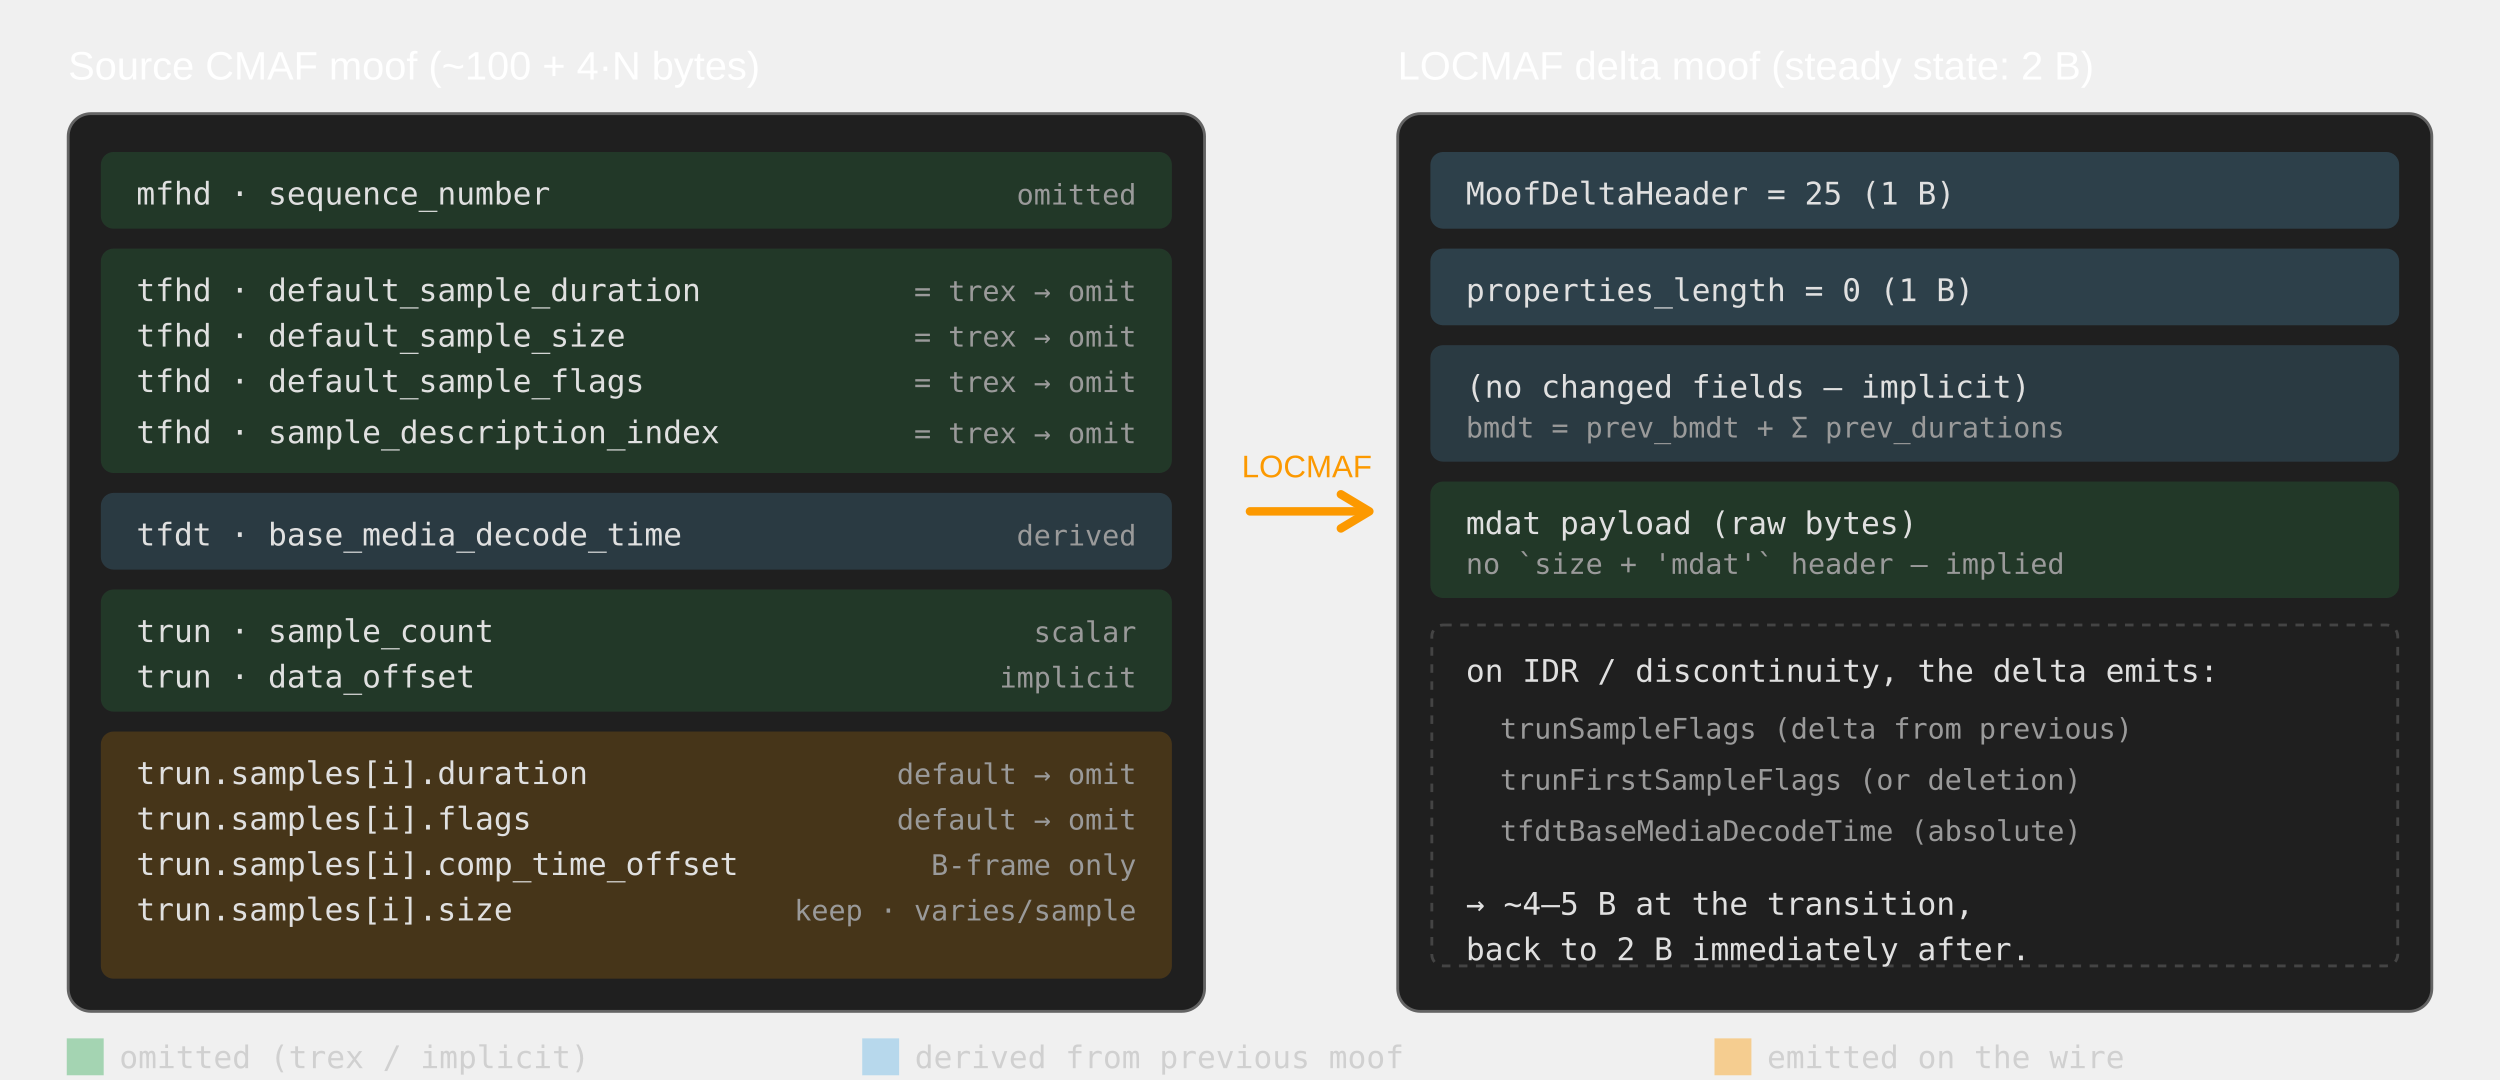
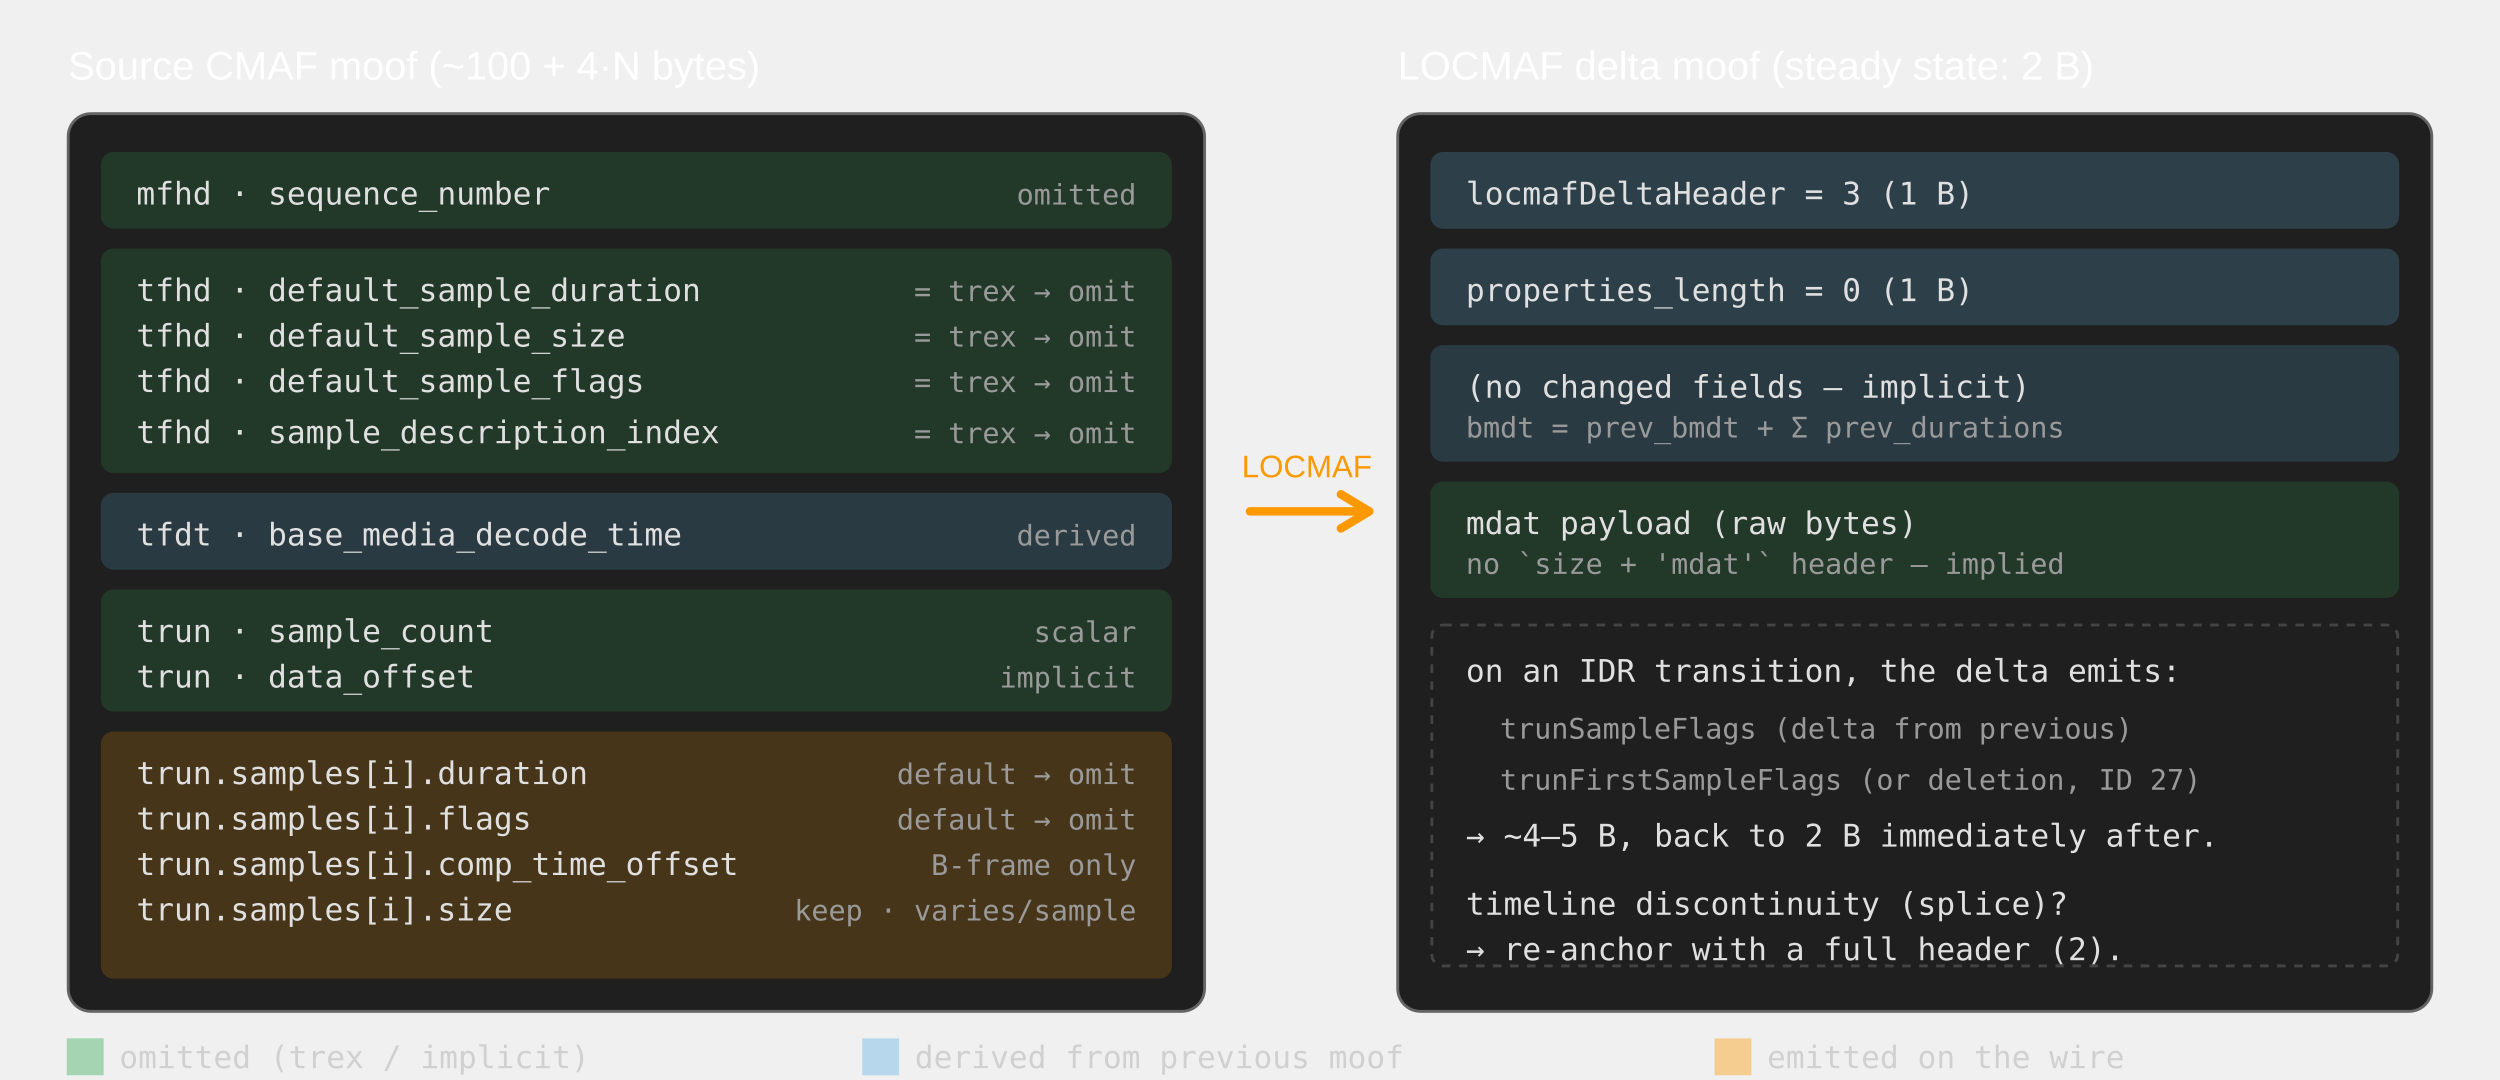
<svg xmlns="http://www.w3.org/2000/svg" viewBox="0 0 880 380" role="img" aria-label="Anatomy of a CMAF moof: which fields LOCMAF omits, deltas, or keeps verbatim.">
  <style>
    .title { font-family: 'LevelOne','Helvetica Neue',Arial,sans-serif; font-size: 14px; fill: #ffffff; }
    .field { font-family: ui-monospace, Menlo, Consolas, monospace; font-size: 11px; fill: #e0e0e0; }
    .note  { font-family: ui-monospace, Menlo, Consolas, monospace; font-size: 10px; fill: #9a9a9a; }
    .legend { font-family: ui-monospace, Menlo, Consolas, monospace; font-size: 11px; fill: #d0d0d0; }
  </style>
  <text x="24" y="28" class="title">Source CMAF moof (~100 + 4·N bytes)</text>
  <g transform="translate(24,40)">
    <rect x="0" y="0" width="400" height="316" rx="8" fill="#1f1f1f" stroke="#646464" stroke-width="1" />
    <rect x="12" y="14" width="376" height="26" rx="4" fill="#33aa55" opacity="0.18" stroke="#33aa55" />
    <text x="24" y="32" class="field">mfhd · sequence_number</text>
    <text x="376" y="32" class="note" text-anchor="end">omitted</text>
    <rect x="12" y="48" width="376" height="78" rx="4" fill="#33aa55" opacity="0.18" stroke="#33aa55" />
    <text x="24" y="66" class="field">tfhd · default_sample_duration</text>
    <text x="24" y="82" class="field">tfhd · default_sample_size</text>
    <text x="24" y="98" class="field">tfhd · default_sample_flags</text>
    <text x="24" y="116" class="field">tfhd · sample_description_index</text>
    <text x="376" y="66" class="note" text-anchor="end">= trex → omit</text>
    <text x="376" y="82" class="note" text-anchor="end">= trex → omit</text>
    <text x="376" y="98" class="note" text-anchor="end">= trex → omit</text>
    <text x="376" y="116" class="note" text-anchor="end">= trex → omit</text>
    <rect x="12" y="134" width="376" height="26" rx="4" fill="#61B5E5" opacity="0.18" stroke="#61B5E5" />
    <text x="24" y="152" class="field">tfdt · base_media_decode_time</text>
    <text x="376" y="152" class="note" text-anchor="end">derived</text>
    <rect x="12" y="168" width="376" height="42" rx="4" fill="#33aa55" opacity="0.18" stroke="#33aa55" />
    <text x="24" y="186" class="field">trun · sample_count</text>
    <text x="24" y="202" class="field">trun · data_offset</text>
    <text x="376" y="186" class="note" text-anchor="end">scalar</text>
    <text x="376" y="202" class="note" text-anchor="end">implicit</text>
    <rect x="12" y="218" width="376" height="86" rx="4" fill="#FC9900" opacity="0.18" stroke="#FC9900" />
    <text x="24" y="236" class="field">trun.samples[i].duration</text>
    <text x="24" y="252" class="field">trun.samples[i].flags</text>
    <text x="24" y="268" class="field">trun.samples[i].comp_time_offset</text>
    <text x="24" y="284" class="field">trun.samples[i].size</text>
    <text x="376" y="236" class="note" text-anchor="end">default → omit</text>
    <text x="376" y="252" class="note" text-anchor="end">default → omit</text>
    <text x="376" y="268" class="note" text-anchor="end">B-frame only</text>
    <text x="376" y="284" class="note" text-anchor="end">keep · varies/sample</text>
  </g>
  <g transform="translate(440,180)">
    <path d="M0 0 L40 0" stroke="#FC9900" stroke-width="3" fill="none" stroke-linecap="round" />
    <path d="M32 -6 L42 0 L32 6" stroke="#FC9900" stroke-width="3" fill="none" stroke-linecap="round" stroke-linejoin="round" />
    <text x="20" y="-12" font-family="'LevelOne','Helvetica Neue',Arial,sans-serif" font-size="11" fill="#FC9900" text-anchor="middle">LOCMAF</text>
  </g>
  <text x="492" y="28" class="title">LOCMAF delta moof (steady state: 2 B)</text>
  <g transform="translate(492,40)">
    <rect x="0" y="0" width="364" height="316" rx="8" fill="#1f1f1f" stroke="#646464" stroke-width="1" />
    <rect x="12" y="14" width="340" height="26" rx="4" fill="#61B5E5" opacity="0.22" stroke="#61B5E5" />
-     <text x="24" y="32" class="field">MoofDeltaHeader = 25  (1 B)</text>
+     <text x="24" y="32" class="field">locmafDeltaHeader = 3  (1 B)</text>
    <rect x="12" y="48" width="340" height="26" rx="4" fill="#61B5E5" opacity="0.22" stroke="#61B5E5" />
    <text x="24" y="66" class="field">properties_length = 0  (1 B)</text>
    <rect x="12" y="82" width="340" height="40" rx="4" fill="#61B5E5" opacity="0.18" stroke="#61B5E5" />
    <text x="24" y="100" class="field">(no changed fields — implicit)</text>
    <text x="24" y="114" class="note">  bmdt = prev_bmdt + Σ prev_durations</text>
    <rect x="12" y="130" width="340" height="40" rx="4" fill="#33aa55" opacity="0.18" stroke="#33aa55" />
    <text x="24" y="148" class="field">mdat payload (raw bytes)</text>
    <text x="24" y="162" class="note">  no `size + 'mdat'` header — implied</text>
    <rect x="12" y="180" width="340" height="120" rx="4" fill="none" stroke="#444" stroke-dasharray="3 3" />
-     <text x="24" y="200" class="field">on IDR / discontinuity, the delta emits:</text>
+     <text x="24" y="200" class="field">on an IDR transition, the delta emits:</text>
    <text x="36" y="220" class="note">trunSampleFlags  (delta from previous)</text>
-     <text x="36" y="238" class="note">trunFirstSampleFlags  (or deletion)</text>
-     <text x="36" y="256" class="note">tfdtBaseMediaDecodeTime  (absolute)</text>
-     <text x="24" y="282" class="field">→ ~4–5 B at the transition,</text>
-     <text x="24" y="298" class="field">   back to 2 B immediately after.</text>
+     <text x="36" y="238" class="note">trunFirstSampleFlags  (or deletion, ID 27)</text>
+     <text x="24" y="258" class="field">→ ~4–5 B, back to 2 B immediately after.</text>
+     <text x="24" y="282" class="field">timeline discontinuity (splice)?</text>
+     <text x="24" y="298" class="field">→ re-anchor with a full header (2).</text>
  </g>
  <g transform="translate(24,366)">
    <rect x="0" y="0" width="12" height="12" fill="#33aa55" opacity="0.4" stroke="#33aa55" />
    <text x="18" y="10" class="legend">omitted (trex / implicit)</text>
    <rect x="280" y="0" width="12" height="12" fill="#61B5E5" opacity="0.4" stroke="#61B5E5" />
    <text x="298" y="10" class="legend">derived from previous moof</text>
    <rect x="580" y="0" width="12" height="12" fill="#FC9900" opacity="0.4" stroke="#FC9900" />
    <text x="598" y="10" class="legend">emitted on the wire</text>
  </g>
</svg>
